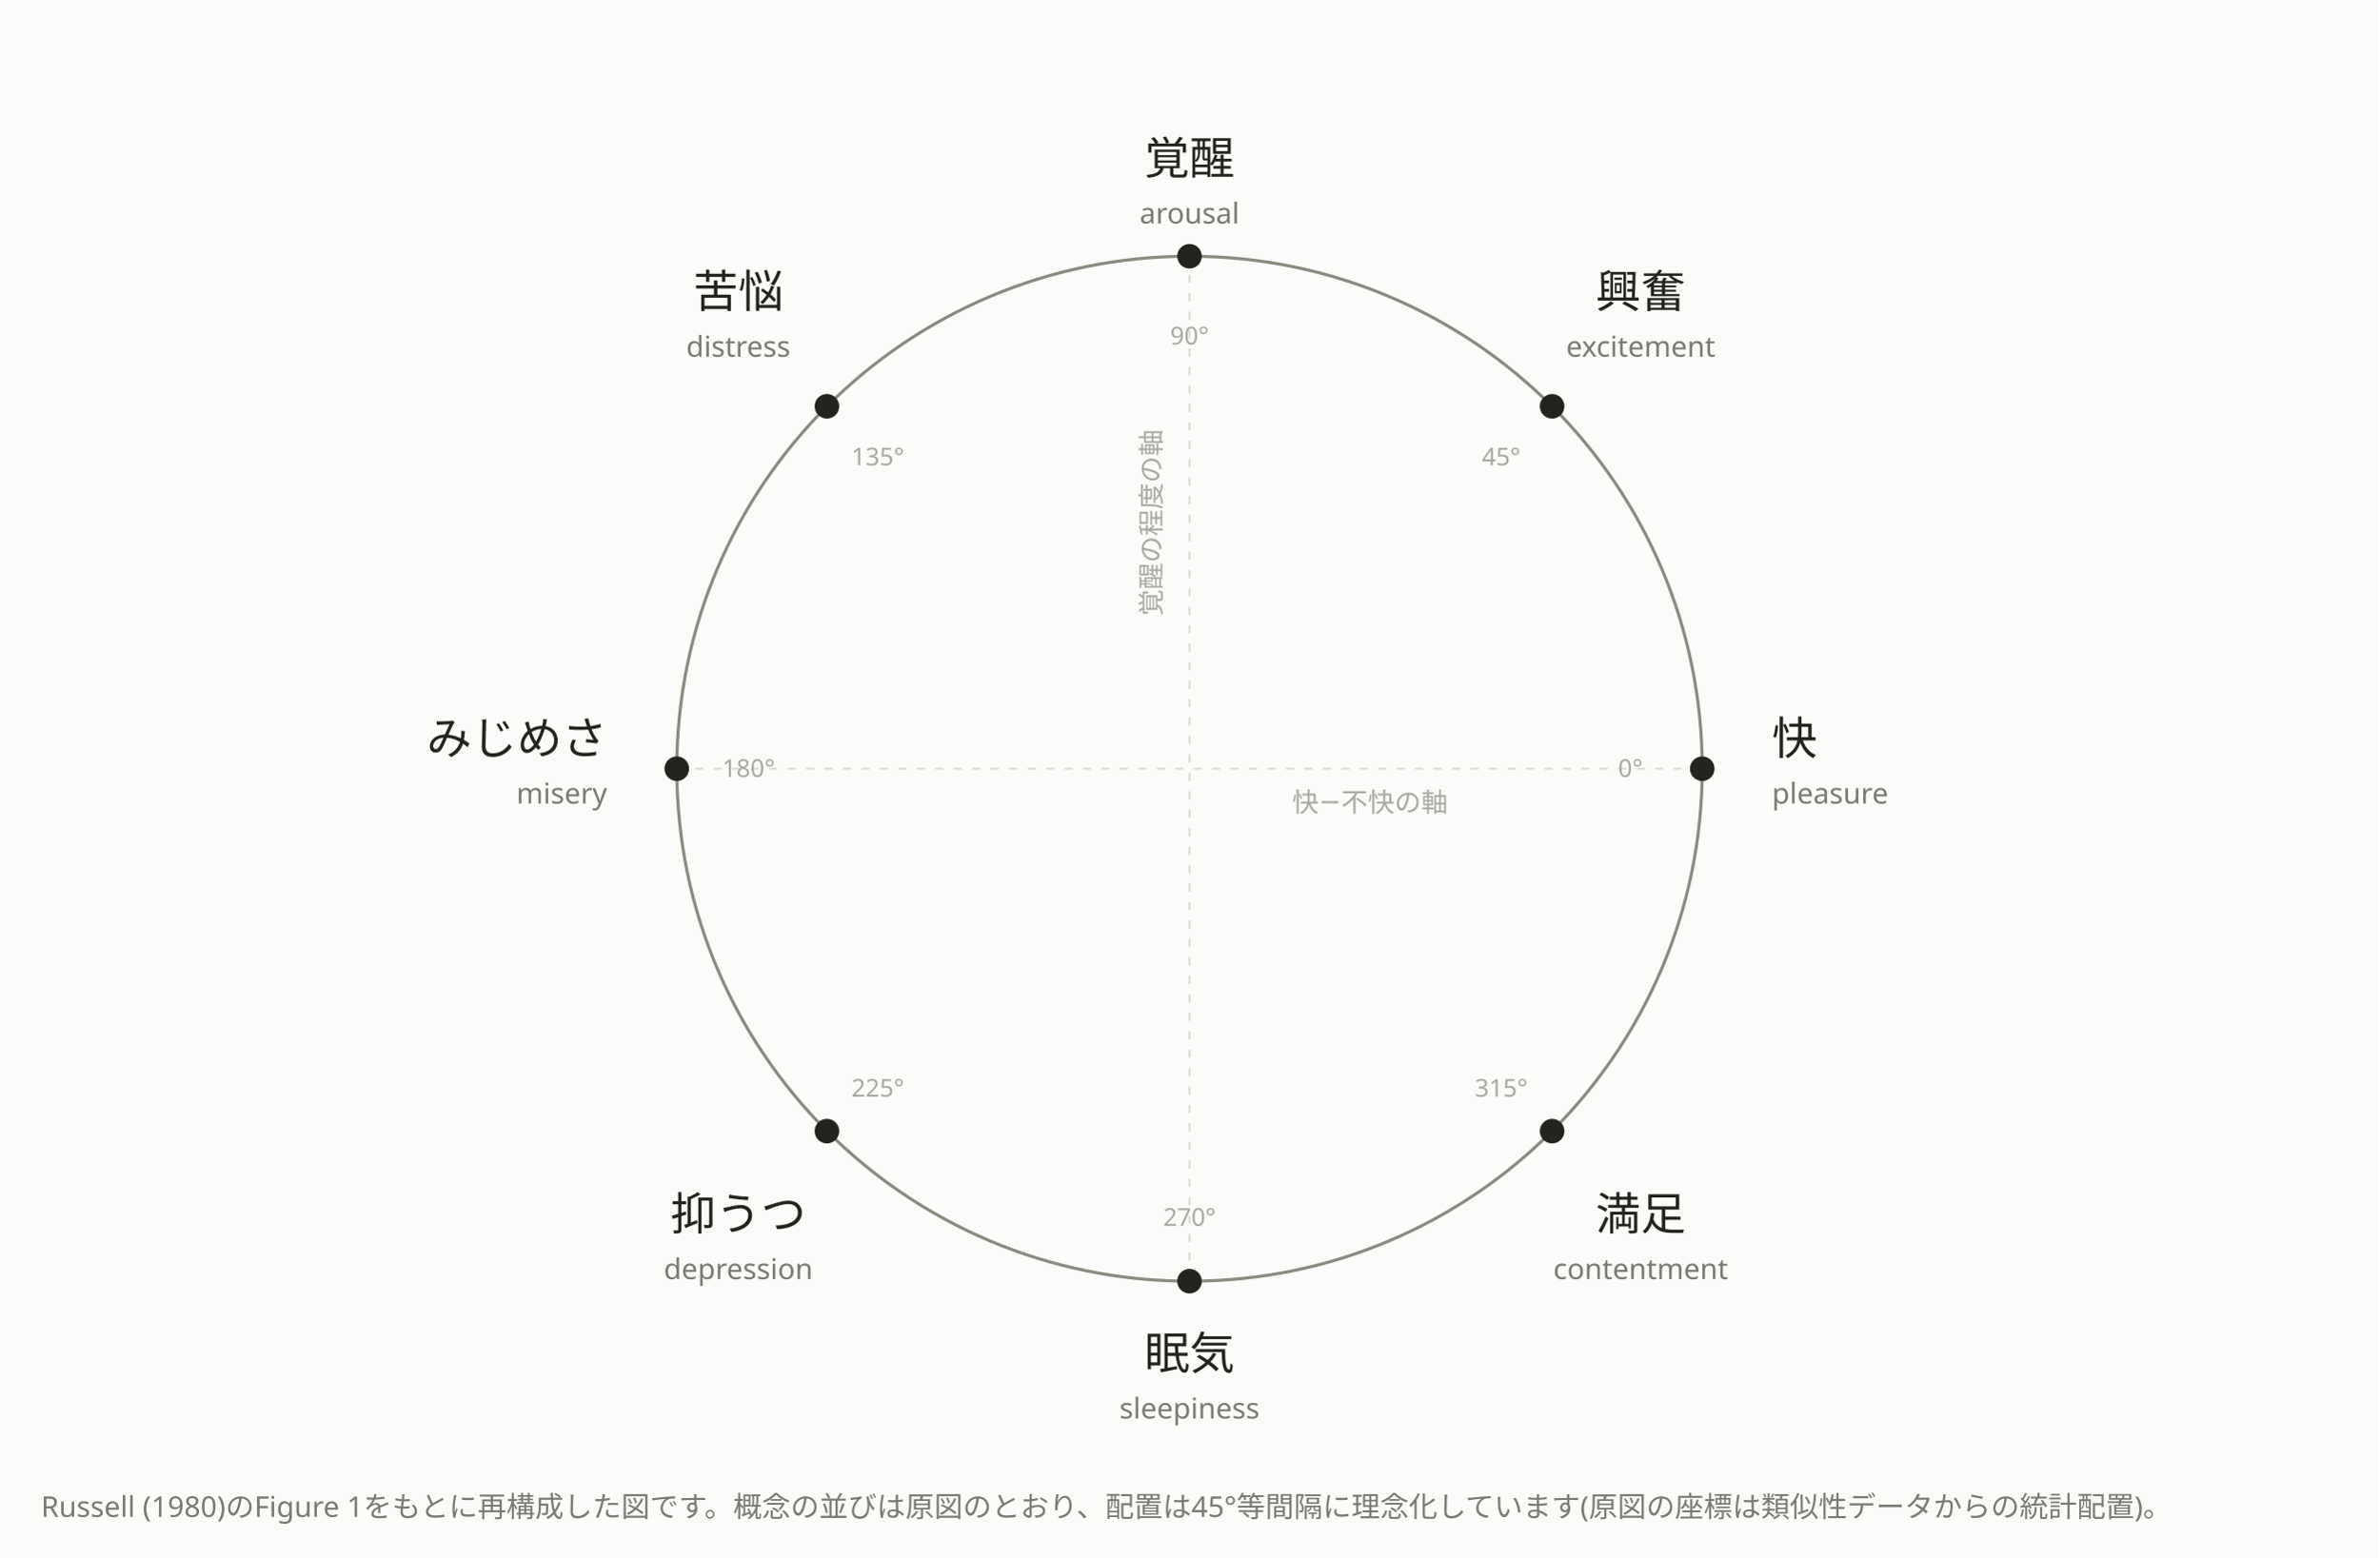
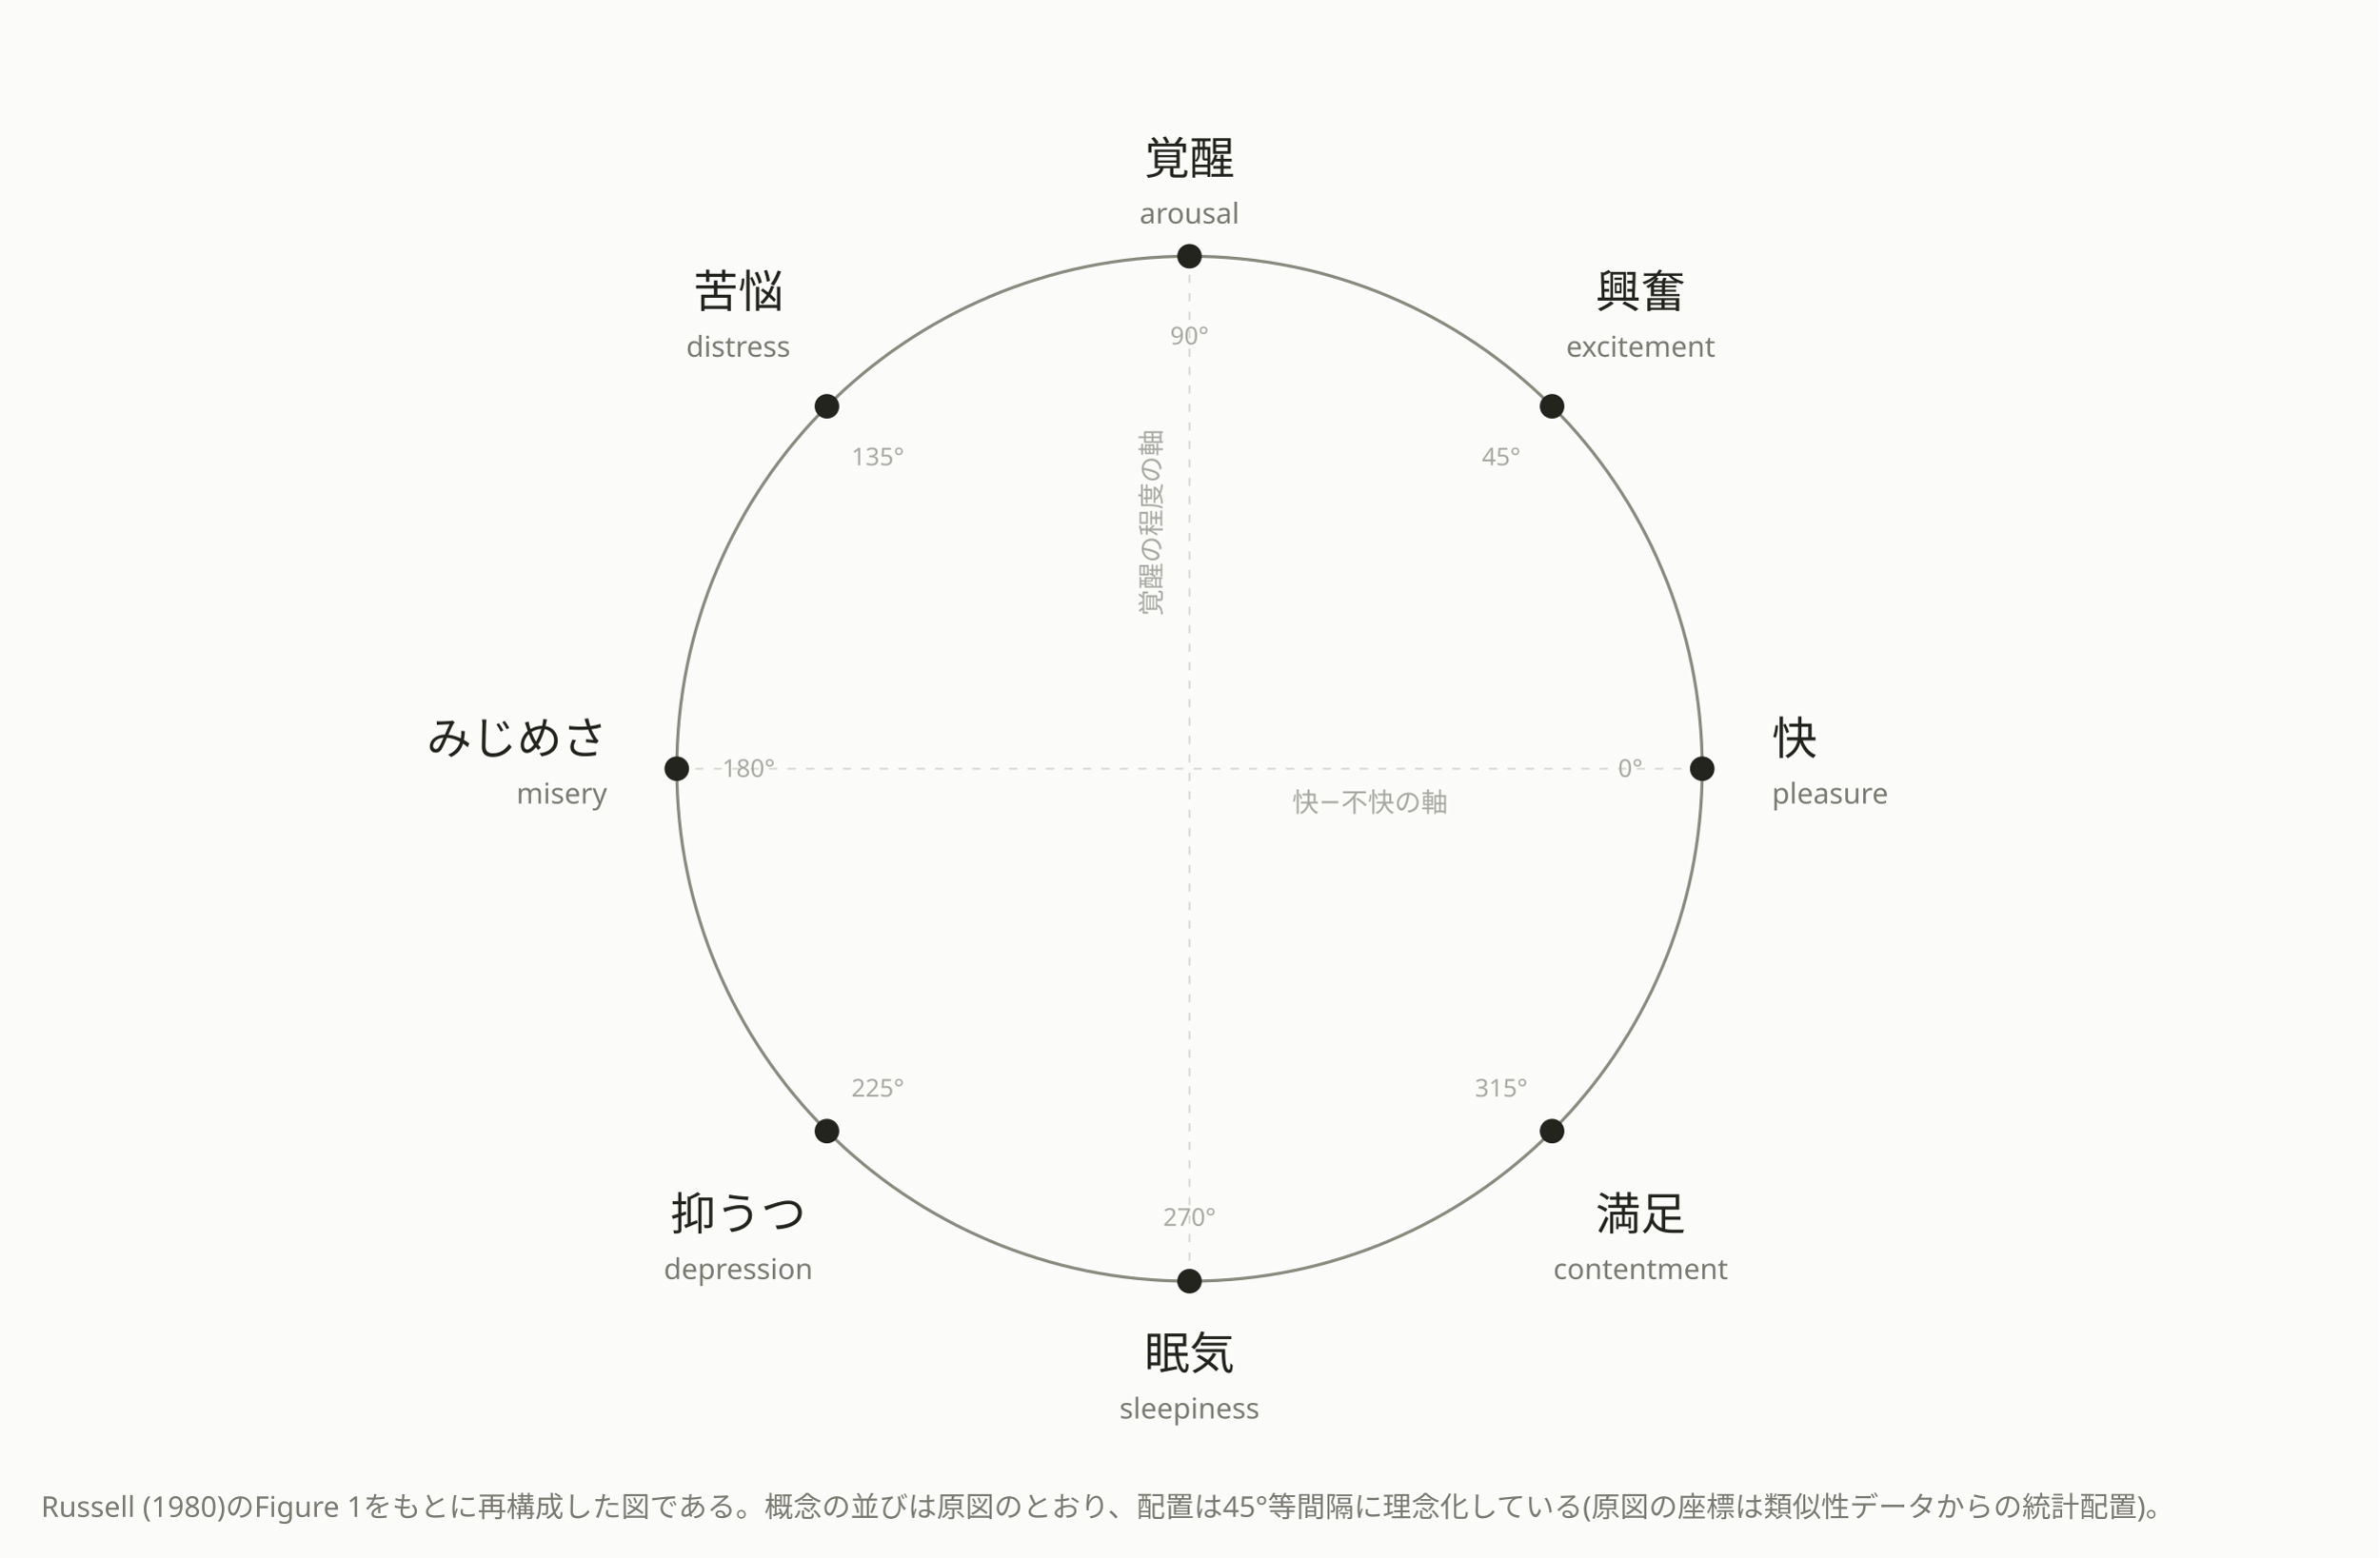
<svg xmlns="http://www.w3.org/2000/svg" width="1160" height="760" viewBox="0 0 1160 760" font-family="'Hiragino Sans','Hiragino Kaku Gothic ProN','Noto Sans JP',sans-serif">
  <rect width="1160" height="760" fill="#fbfbfa" />
  <line x1="330" y1="375" x2="830" y2="375" stroke="#dcdcd6" stroke-width="1" stroke-dasharray="4,5" />
  <line x1="580" y1="125" x2="580" y2="625" stroke="#dcdcd6" stroke-width="1" stroke-dasharray="4,5" />
  <text x="668" y="396" font-size="13" fill="#a8a8a2" text-anchor="middle">快−不快の軸</text>
  <text x="566" y="255" font-size="13" fill="#a8a8a2" text-anchor="middle" transform="rotate(-90 566 255)">覚醒の程度の軸</text>
  <circle cx="580" cy="375" r="250" fill="none" stroke="#8a8a80" stroke-width="1.5" />
  <text x="795" y="379" font-size="12" fill="#a8a8a2" text-anchor="middle">0°</text>
  <text x="732" y="227" font-size="12" fill="#a8a8a2" text-anchor="middle">45°</text>
  <text x="580" y="168" font-size="12" fill="#a8a8a2" text-anchor="middle">90°</text>
  <text x="428" y="227" font-size="12" fill="#a8a8a2" text-anchor="middle">135°</text>
  <text x="365" y="379" font-size="12" fill="#a8a8a2" text-anchor="middle">180°</text>
  <text x="428" y="535" font-size="12" fill="#a8a8a2" text-anchor="middle">225°</text>
  <text x="580" y="598" font-size="12" fill="#a8a8a2" text-anchor="middle">270°</text>
  <text x="732" y="535" font-size="12" fill="#a8a8a2" text-anchor="middle">315°</text>
  <circle cx="830" cy="375" r="6" fill="#24241f" />
  <circle cx="756.8" cy="198.2" r="6" fill="#24241f" />
  <circle cx="580" cy="125" r="6" fill="#24241f" />
  <circle cx="403.2" cy="198.2" r="6" fill="#24241f" />
  <circle cx="330" cy="375" r="6" fill="#24241f" />
  <circle cx="403.2" cy="551.8" r="6" fill="#24241f" />
  <circle cx="580" cy="625" r="6" fill="#24241f" />
  <circle cx="756.8" cy="551.8" r="6" fill="#24241f" />
  <text x="864" y="368" font-size="22" fill="#24241f" text-anchor="start">快</text>
  <text x="864" y="392" font-size="14" fill="#7a7a72" text-anchor="start">pleasure</text>
  <text x="800" y="150" font-size="22" fill="#24241f" text-anchor="middle">興奮</text>
  <text x="800" y="174" font-size="14" fill="#7a7a72" text-anchor="middle">excitement</text>
  <text x="580" y="85" font-size="22" fill="#24241f" text-anchor="middle">覚醒</text>
  <text x="580" y="109" font-size="14" fill="#7a7a72" text-anchor="middle">arousal</text>
  <text x="360" y="150" font-size="22" fill="#24241f" text-anchor="middle">苦悩</text>
  <text x="360" y="174" font-size="14" fill="#7a7a72" text-anchor="middle">distress</text>
  <text x="296" y="368" font-size="22" fill="#24241f" text-anchor="end">みじめさ</text>
  <text x="296" y="392" font-size="14" fill="#7a7a72" text-anchor="end">misery</text>
  <text x="360" y="600" font-size="22" fill="#24241f" text-anchor="middle">抑うつ</text>
  <text x="360" y="624" font-size="14" fill="#7a7a72" text-anchor="middle">depression</text>
  <text x="580" y="668" font-size="22" fill="#24241f" text-anchor="middle">眠気</text>
  <text x="580" y="692" font-size="14" fill="#7a7a72" text-anchor="middle">sleepiness</text>
  <text x="800" y="600" font-size="22" fill="#24241f" text-anchor="middle">満足</text>
  <text x="800" y="624" font-size="14" fill="#7a7a72" text-anchor="middle">contentment</text>
-   <text x="20" y="740" font-size="14" fill="#7a7a72">Russell (1980)のFigure 1をもとに再構成した図です。概念の並びは原図のとおり、配置は45°等間隔に理念化しています(原図の座標は類似性データからの統計配置)。</text>
+   <text x="20" y="740" font-size="14" fill="#7a7a72">Russell (1980)のFigure 1をもとに再構成した図である。概念の並びは原図のとおり、配置は45°等間隔に理念化している(原図の座標は類似性データからの統計配置)。</text>
</svg>
